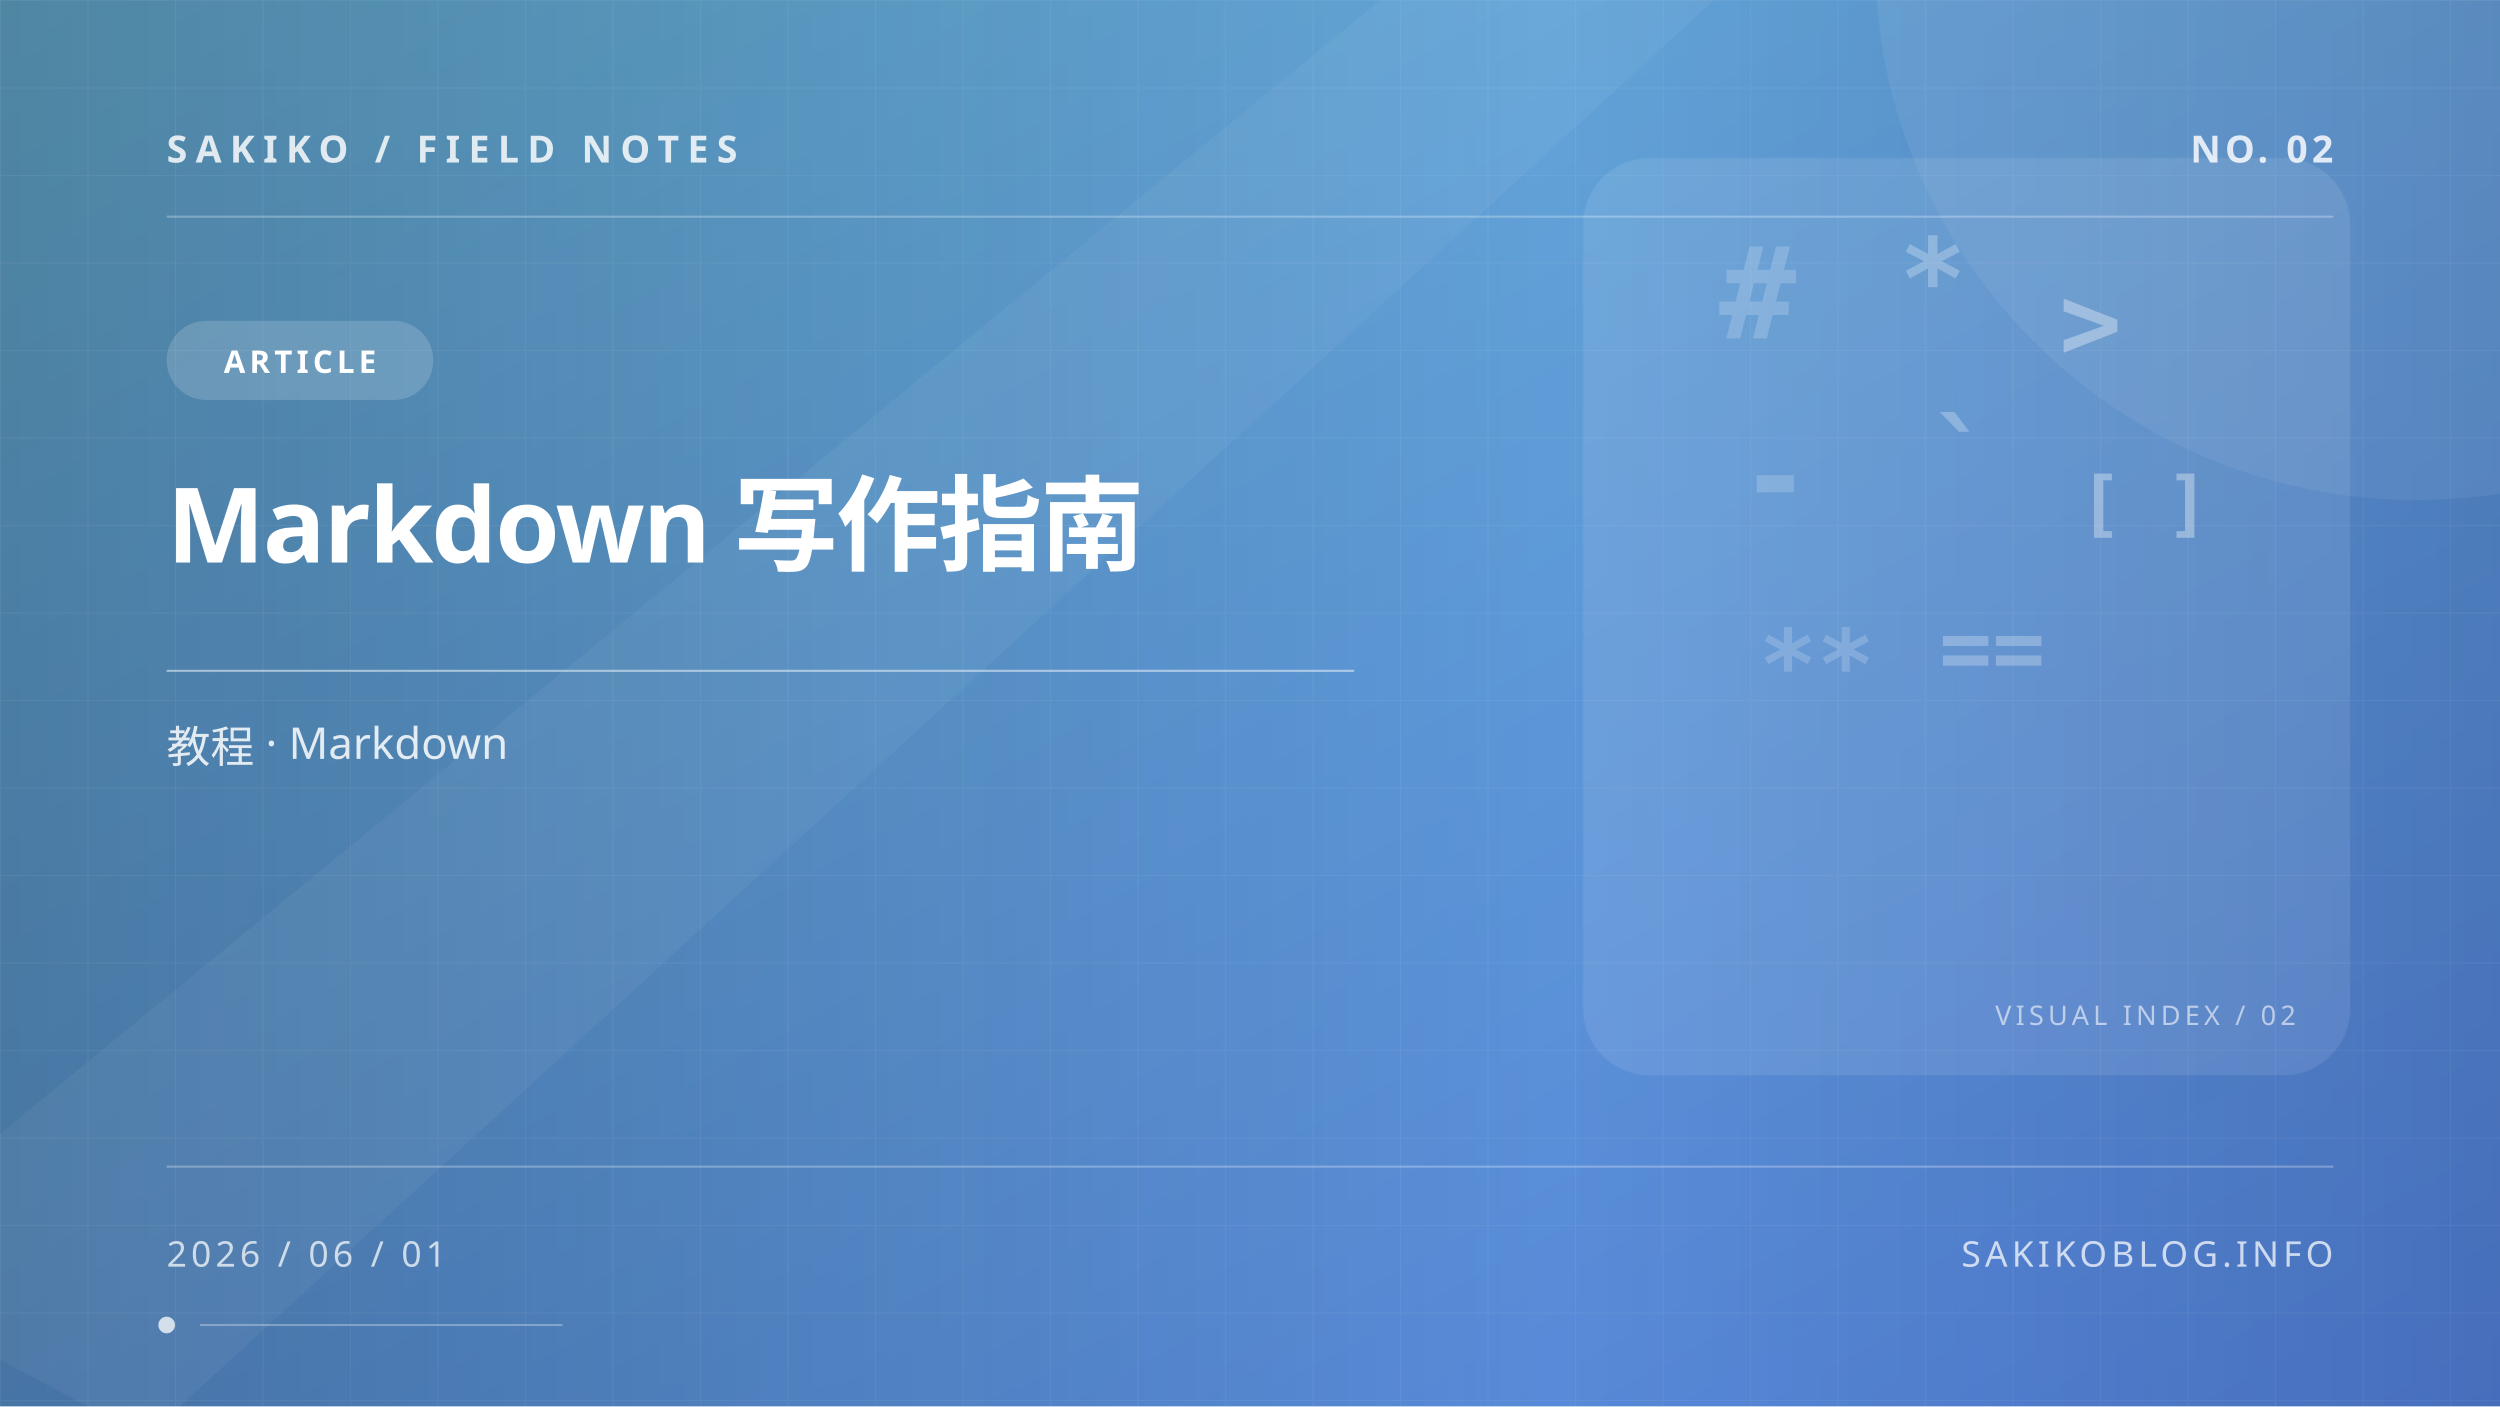
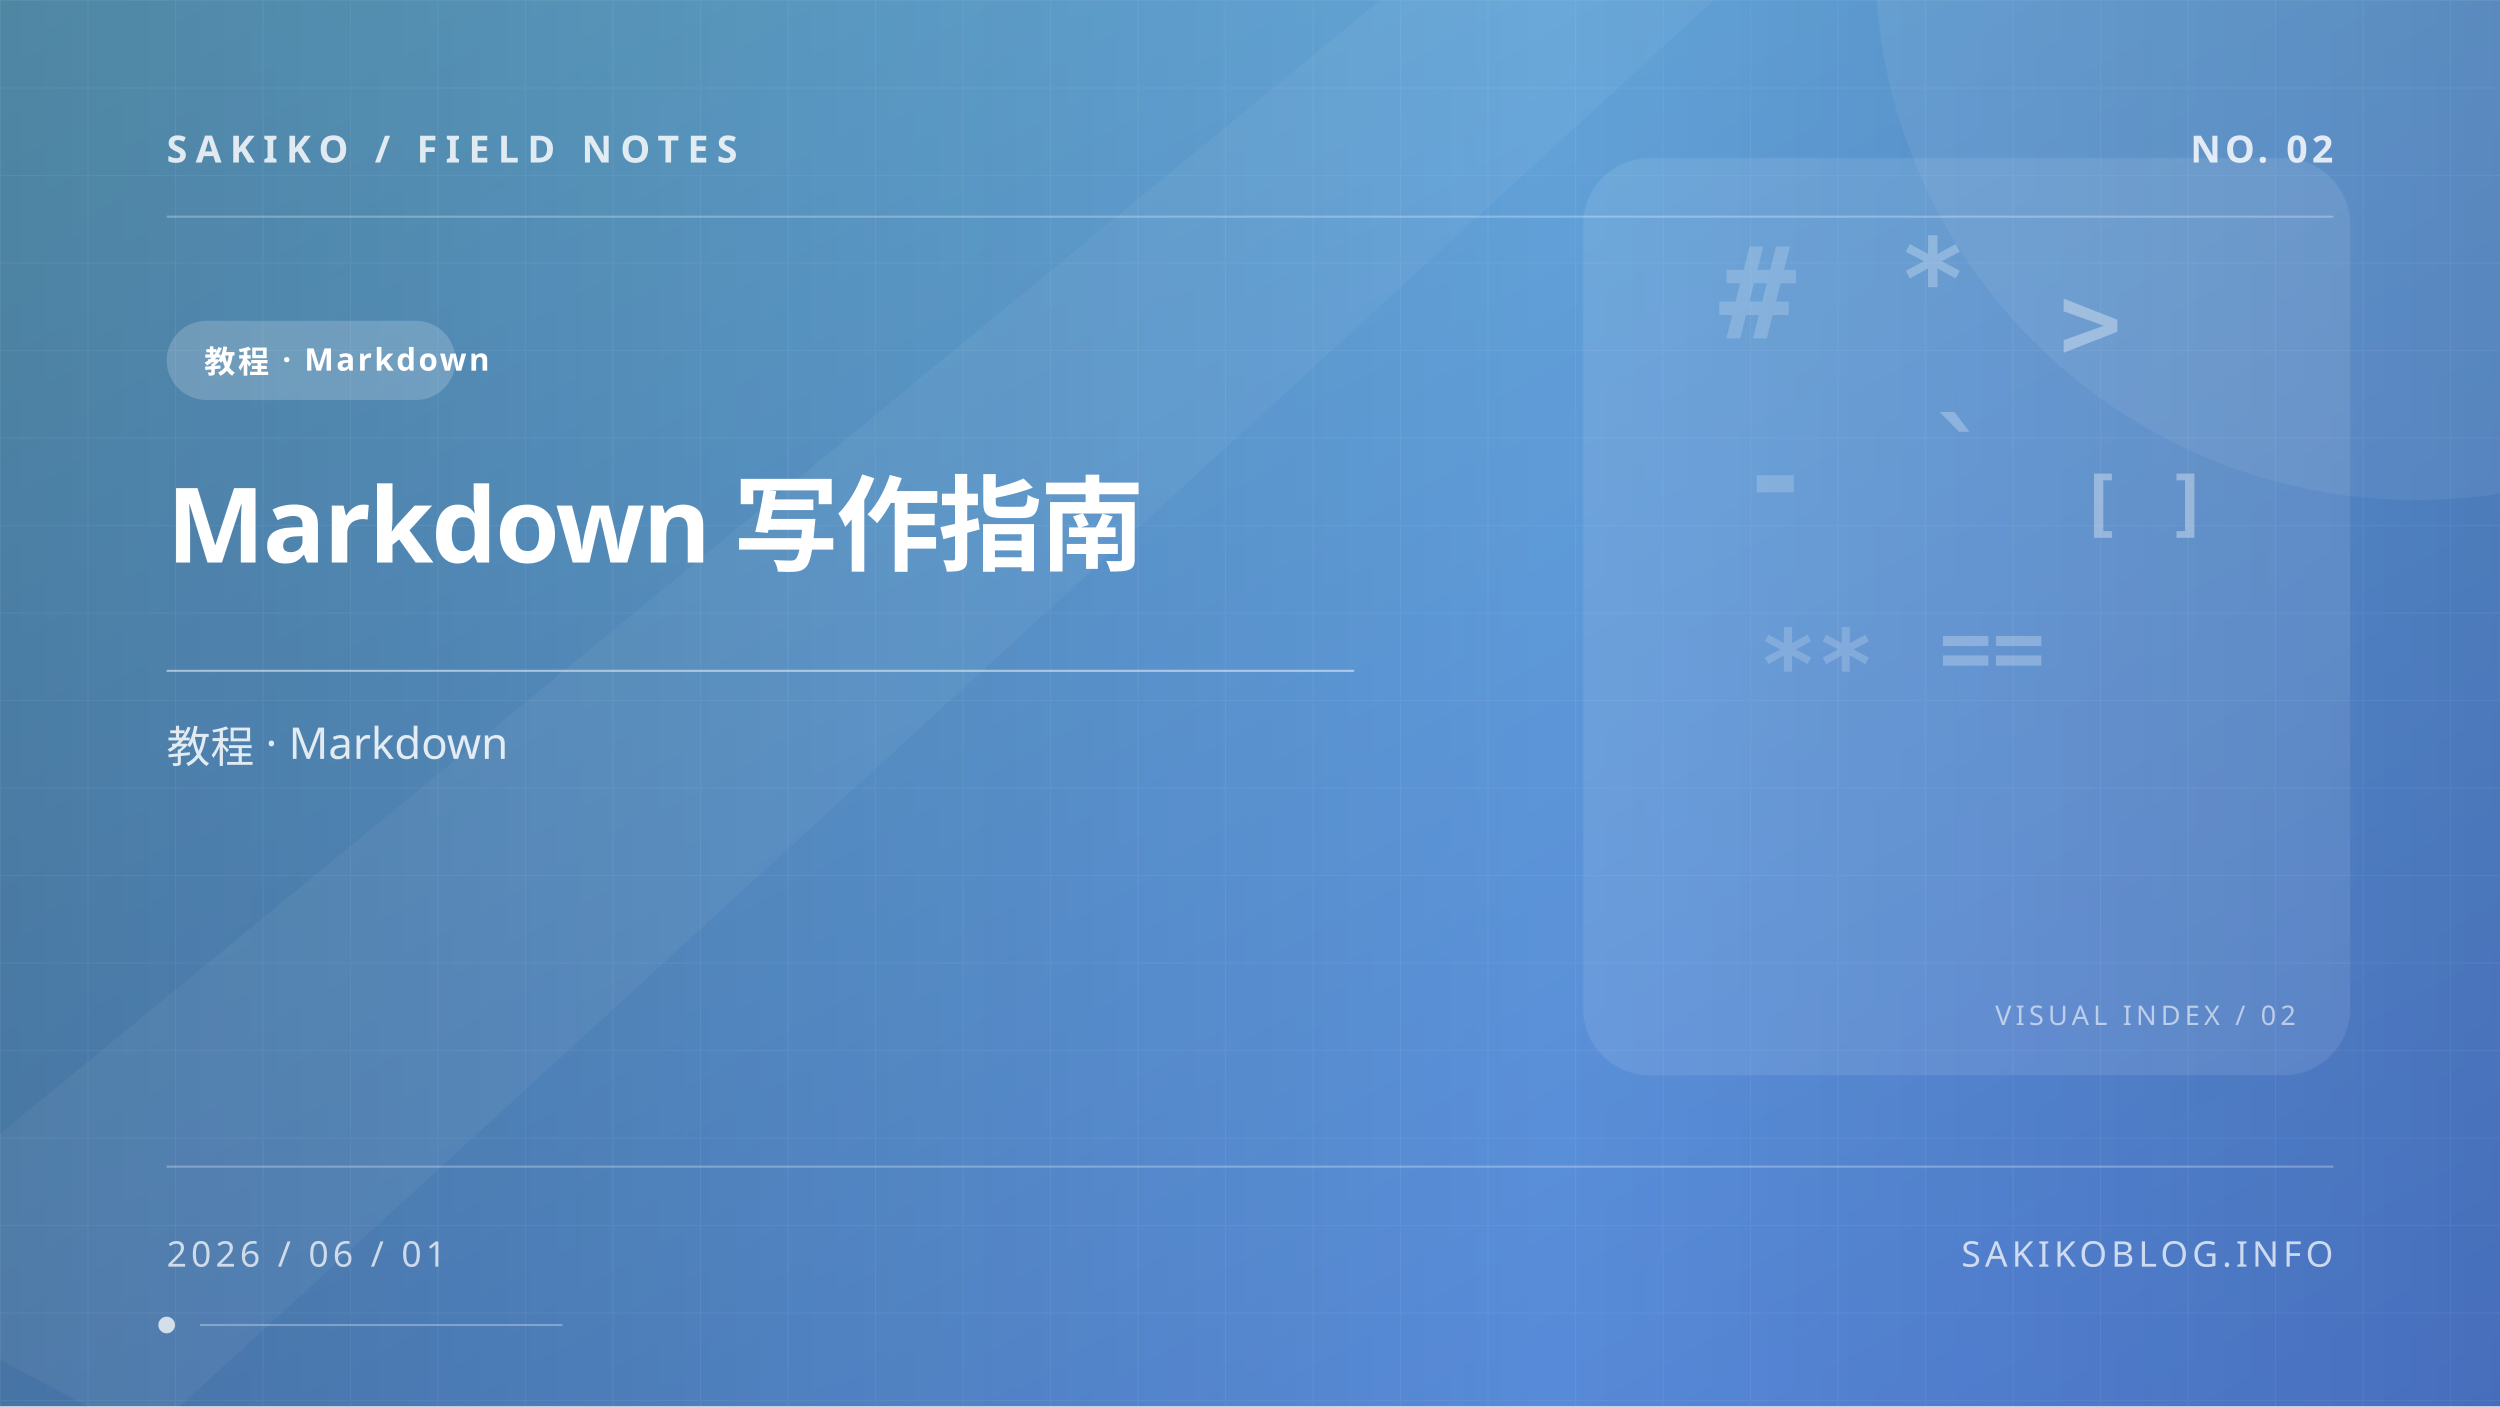
<svg xmlns="http://www.w3.org/2000/svg" viewBox="0 0 1200 675" width="1200" height="675" font-family="'Noto Sans SC','Microsoft YaHei','PingFang SC',sans-serif">
  <defs>
    <linearGradient id="bg" x1="0" y1="0" x2="1" y2="1">
      <stop offset="0" stop-color="#74c7ec" />
      <stop offset="1" stop-color="#5b8def" />
    </linearGradient>
    <linearGradient id="shade" x1="0" y1="0" x2="1" y2="0">
      <stop offset="0" stop-color="#050816" stop-opacity="0.34" />
      <stop offset="0.62" stop-color="#050816" stop-opacity="0.10" />
      <stop offset="1" stop-color="#050816" stop-opacity="0.24" />
    </linearGradient>
    <pattern id="grid" width="42" height="42" patternUnits="userSpaceOnUse">
      <path d="M 42 0 L 0 0 0 42" fill="none" stroke="#fff" stroke-opacity="0.055" stroke-width="1" />
    </pattern>
    <clipPath id="art-clip">
      <rect x="760" y="76" width="368" height="440" rx="32" />
    </clipPath>
  </defs>
  <rect width="1200" height="675" fill="url(#bg)" />
  <rect width="1200" height="675" fill="url(#shade)" />
  <rect width="1200" height="675" fill="url(#grid)" />
  <path d="M -80 610 L 760 -80 L 910 -80 L 70 690 Z" fill="#fff" opacity="0.045" />
  <circle cx="1160" cy="-20" r="260" fill="#fff" opacity="0.06" />
  <text x="80" y="78" font-size="18" font-weight="700" letter-spacing="4" fill="#fff" opacity="0.82">SAKIKO / FIELD NOTES</text>
  <text x="1120" y="78" font-size="18" font-weight="700" letter-spacing="2" text-anchor="end" fill="#fff" opacity="0.82">NO. 02</text>
  <line x1="80" y1="104" x2="1120" y2="104" stroke="#fff" stroke-opacity="0.28" />
  <g>
-     <rect x="80" y="154" width="128" height="38" rx="19" fill="#fff" opacity="0.16" />
-     <text x="144" y="179" text-anchor="middle" font-size="15" font-weight="700" letter-spacing="2" fill="#fff">ARTICLE</text>
+     <rect x="80" y="154" width="138.65" height="38" rx="19" fill="#fff" opacity="0.18" />
+     <text x="98" y="179" font-size="15" font-weight="700" letter-spacing="1.2" fill="#fff">教程 · Markdown</text>
  </g>
  <text font-size="50" font-weight="750" fill="#fff" letter-spacing="-1">
    <tspan x="80" y="270">Markdown 写作指南</tspan>
  </text>
  <line x1="80" y1="322" x2="650" y2="322" stroke="#fff" stroke-opacity="0.5" />
  <text x="80" y="366" font-size="21" fill="#fff" opacity="0.84">教程 · Markdown</text>
  <rect x="760" y="76" width="368" height="440" rx="32" fill="#fff" opacity="0.09" stroke="#fff" stroke-opacity="0.28" />
  <g clip-path="url(#art-clip)" transform="translate(-10 28) scale(0.96)">
    <text x="870" y="140" font-size="64" font-weight="700" fill="rgba(255,255,255,0.18)" font-family="'Fira Code',monospace">#</text>
    <text x="960" y="130" font-size="56" font-weight="700" fill="rgba(255,255,255,0.26)" font-family="'Fira Code',monospace">*</text>
    <text x="1040" y="150" font-size="52" font-weight="700" fill="rgba(255,255,255,0.34)" font-family="'Fira Code',monospace">&gt;</text>
    <text x="880" y="230" font-size="60" font-weight="700" fill="rgba(255,255,255,0.18)" font-family="'Fira Code',monospace">-</text>
    <text x="975" y="220" font-size="54" font-weight="700" fill="rgba(255,255,255,0.26)" font-family="'Fira Code',monospace">`</text>
    <text x="1050" y="235" font-size="36" font-weight="700" fill="rgba(255,255,255,0.34)" font-family="'Fira Code',monospace">[ ]</text>
    <text x="890" y="320" font-size="48" font-weight="700" fill="rgba(255,255,255,0.18)" font-family="'Fira Code',monospace">**</text>
    <text x="980" y="310" font-size="44" font-weight="700" fill="rgba(255,255,255,0.26)" font-family="'Fira Code',monospace">==</text>
  </g>
  <text x="1102" y="492" text-anchor="end" font-size="13" letter-spacing="2" fill="#fff" opacity="0.58">VISUAL INDEX / 02</text>
  <line x1="80" y1="560" x2="1120" y2="560" stroke="#fff" stroke-opacity="0.28" />
  <text x="80" y="608" font-size="17" letter-spacing="2" fill="#fff" opacity="0.72">2026 / 06 / 01</text>
  <text x="1120" y="608" text-anchor="end" font-size="17" letter-spacing="2" fill="#fff" opacity="0.72">SAKIKOBLOG.INFO</text>
  <circle cx="80" cy="636" r="4" fill="#fff" opacity="0.75" />
  <line x1="96" y1="636" x2="270" y2="636" stroke="#fff" stroke-opacity="0.3" />
</svg>
